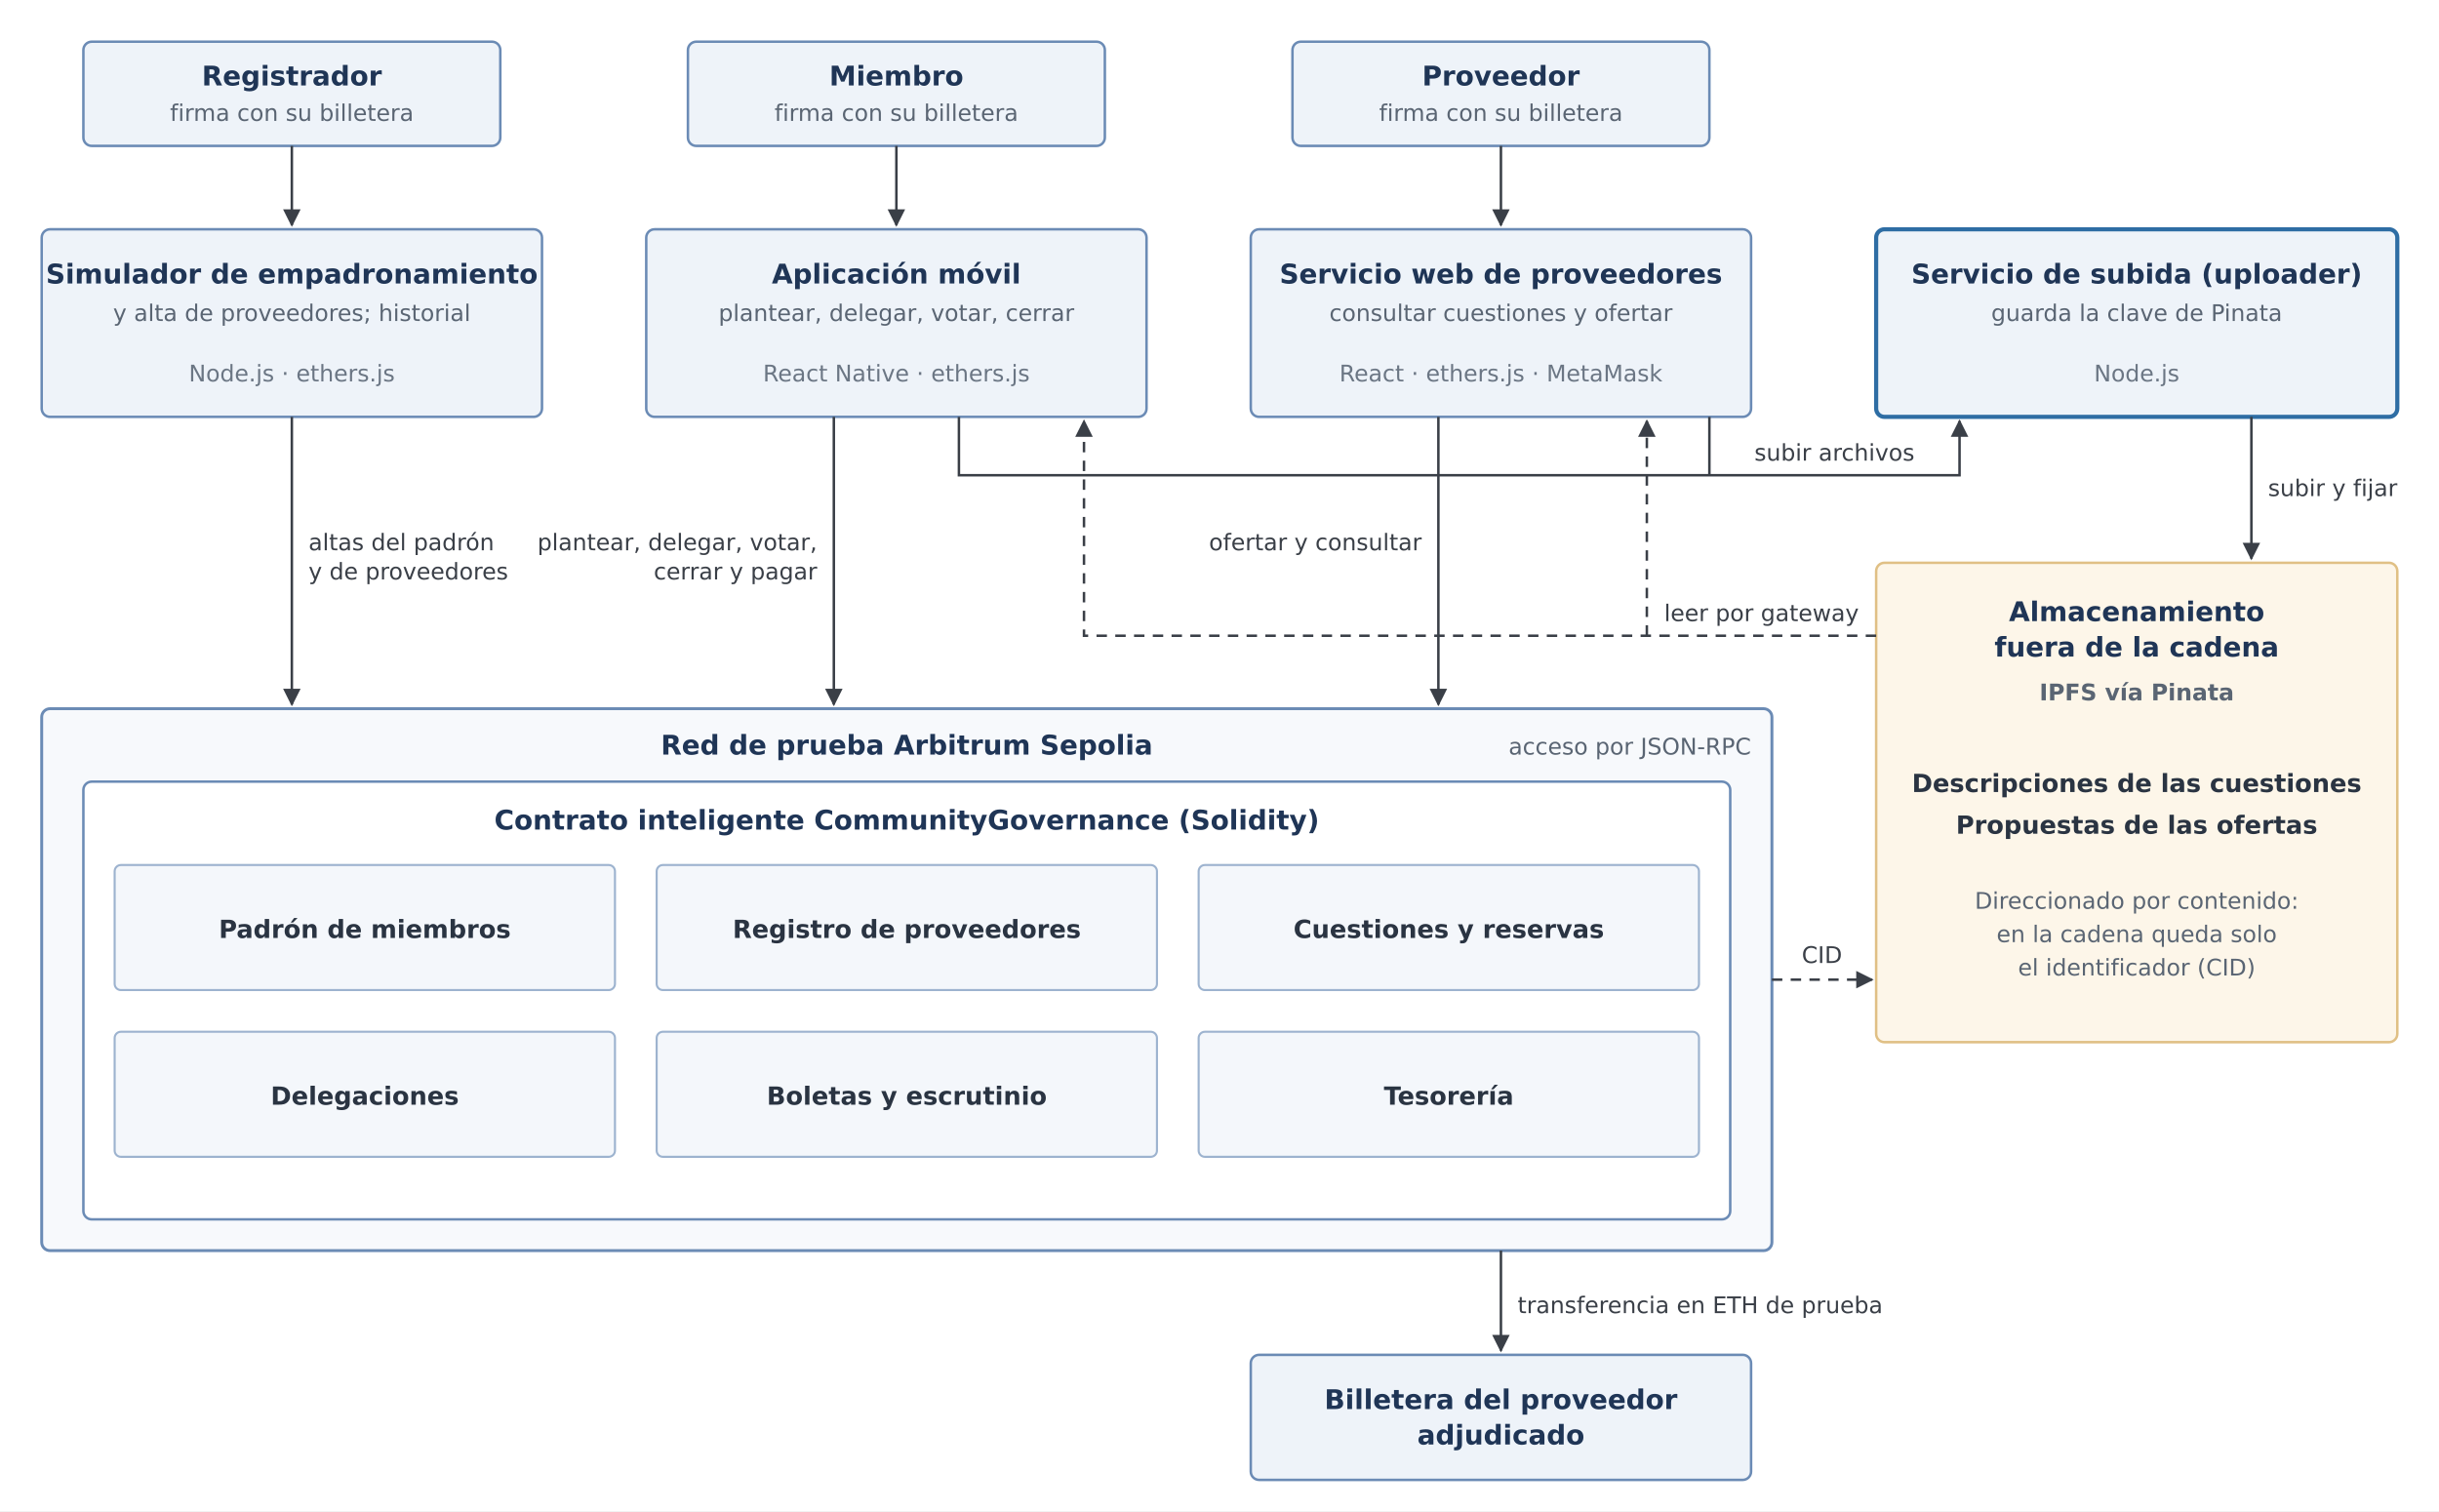
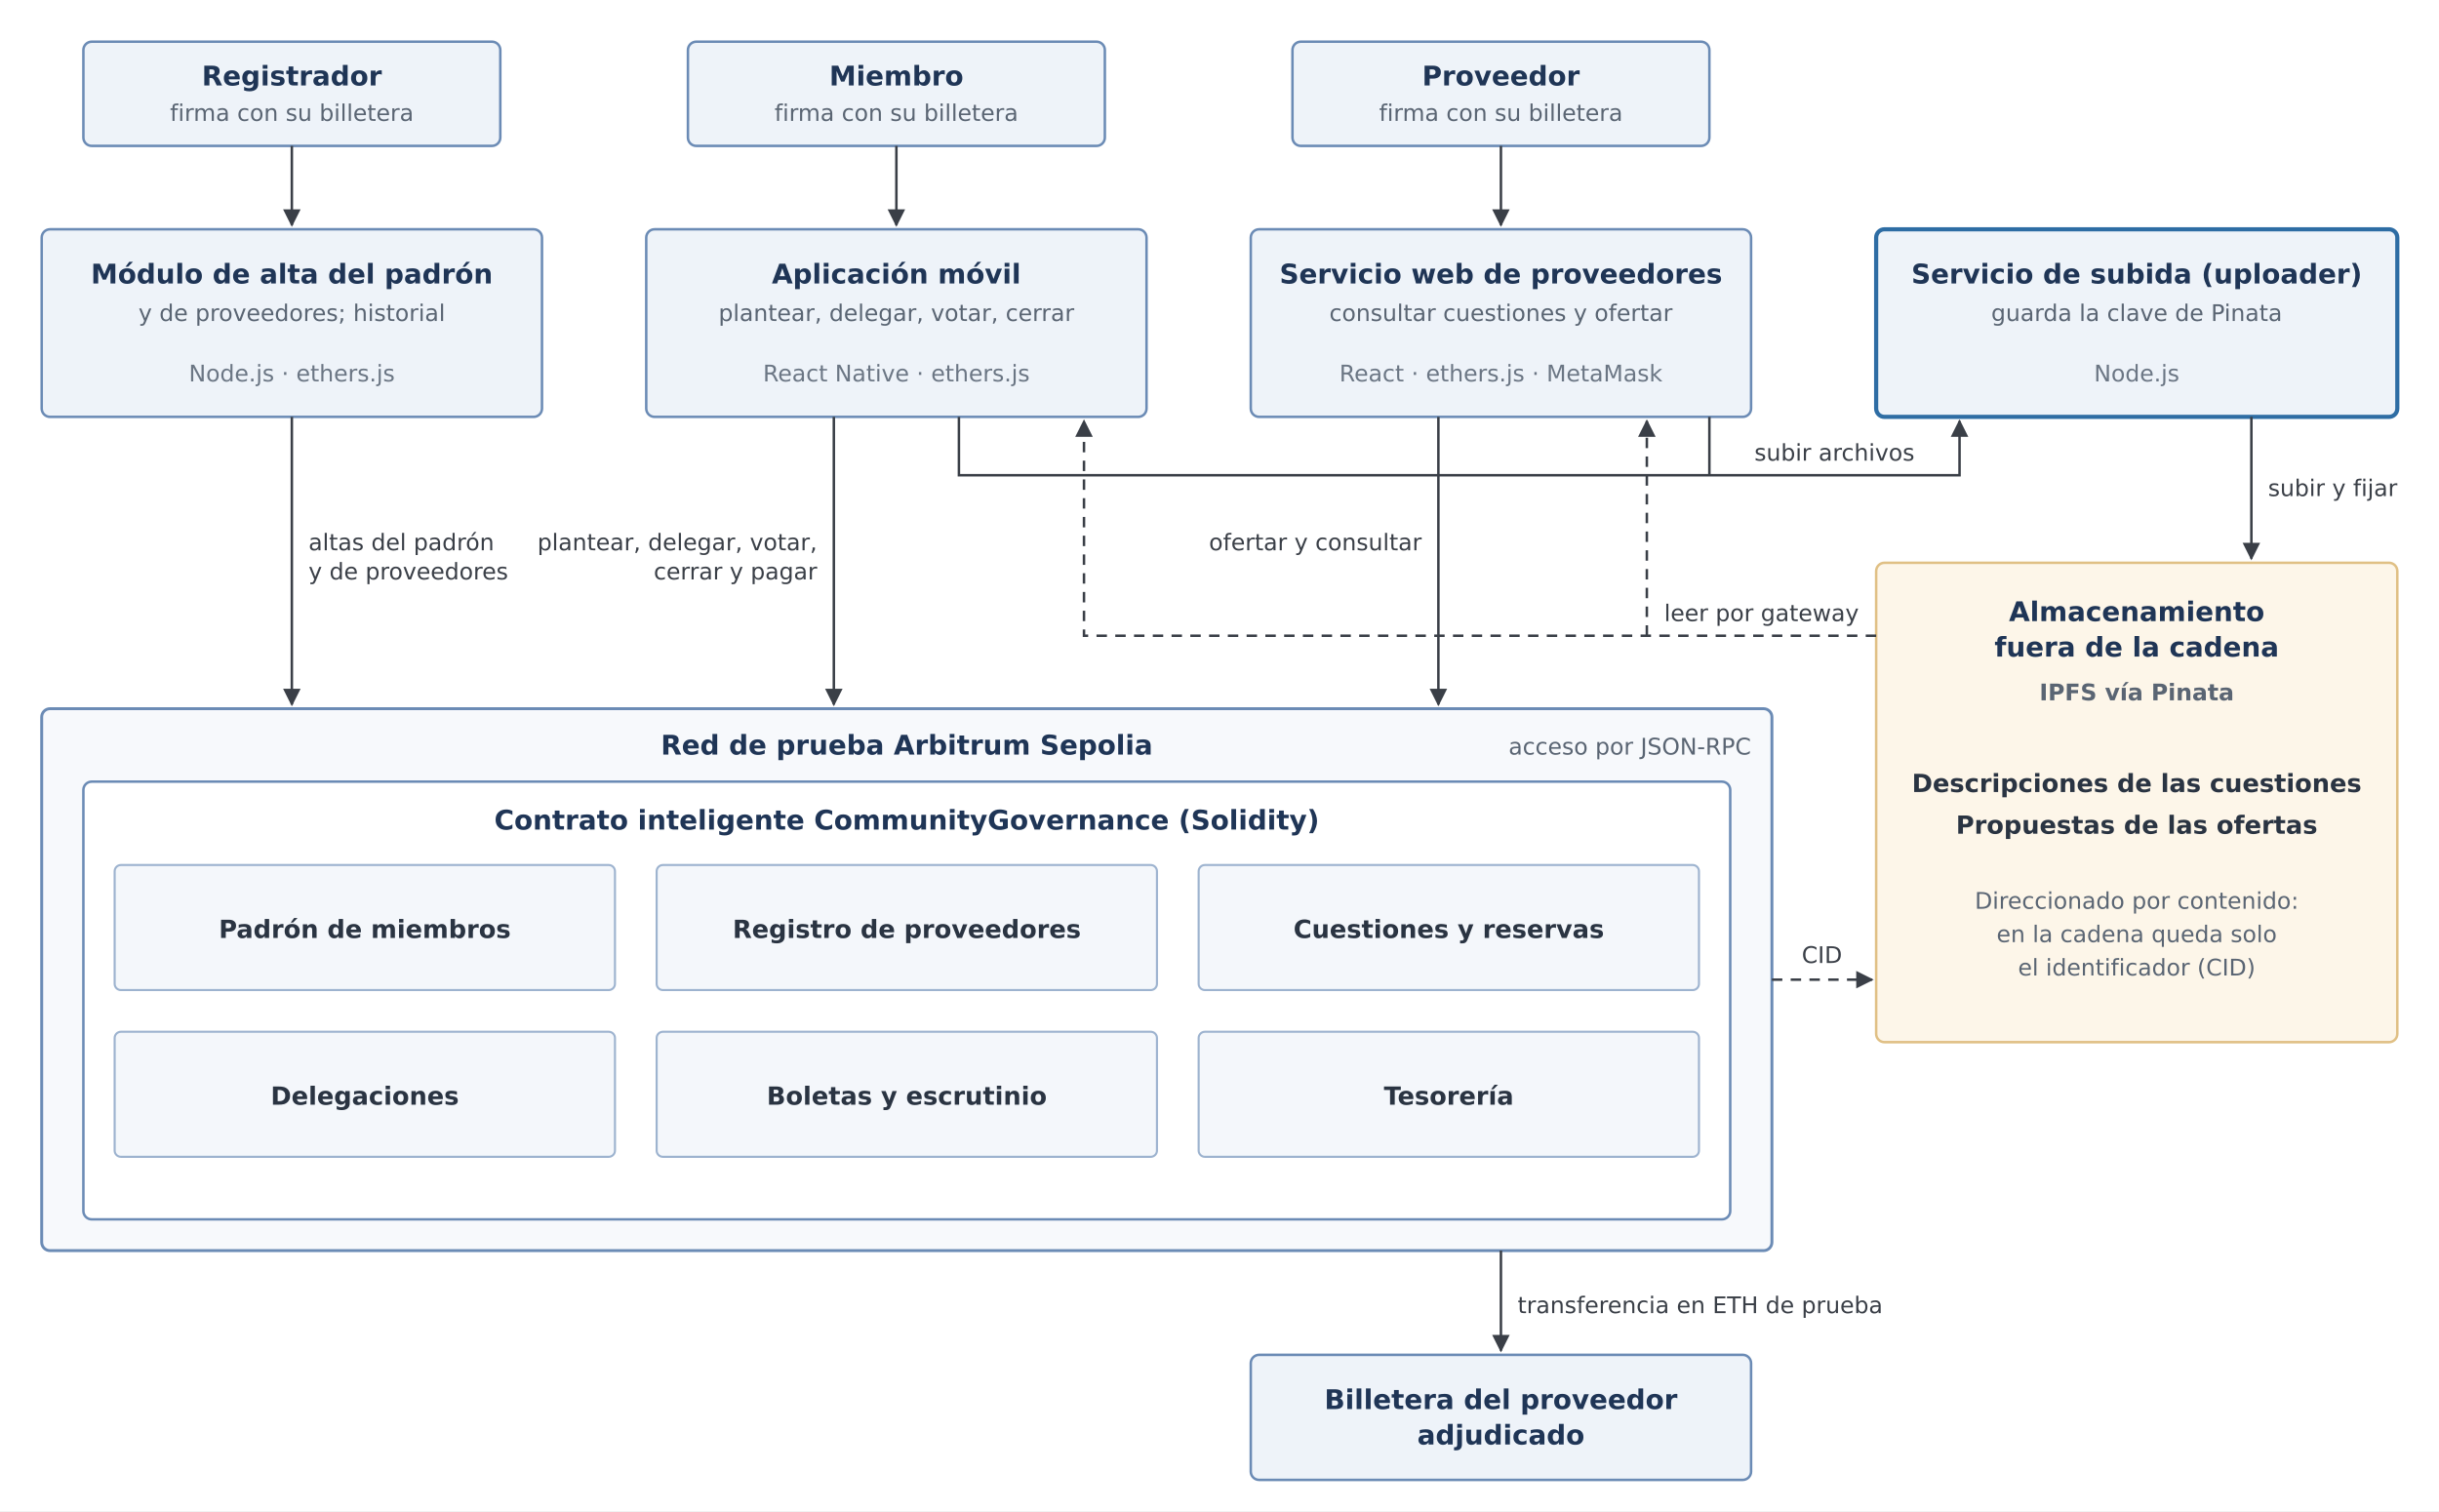
<svg xmlns="http://www.w3.org/2000/svg" width="1170" height="725" viewBox="0 0 1170 725" font-family="DejaVu Sans, Arial, sans-serif">
  <defs>
    <marker id="arrow" viewBox="0 0 10 10" refX="9" refY="5" markerWidth="7" markerHeight="7" orient="auto-start-reverse">
      <path d="M0,0 L10,5 L0,10 z" fill="#3a3f47" />
    </marker>
    <style>
      .box { fill: #eef3f9; stroke: #6b8bb5; stroke-width: 1.2; }
      .module { fill: #f4f7fb; stroke: #9db3cf; stroke-width: 1; }
      .net { fill: #f7f9fc; stroke: #6b8bb5; stroke-width: 1.4; }
      .inner { fill: #ffffff; stroke: #6b8bb5; stroke-width: 1.2; }
      .store { fill: #fdf6e9; stroke: #e0c085; stroke-width: 1.2; }
      .new { fill: #eef3f9; stroke: #2e6da4; stroke-width: 2; }
      .title { font-size: 13px; font-weight: 700; fill: #1f3556; }
      .sub { font-size: 11px; fill: #5a6573; }
      .tech { font-size: 11px; fill: #6b7684; }
      .mod { font-size: 12px; font-weight: 700; fill: #2a3442; }
      .label { font-size: 11px; fill: #3a3f47; }
      .line { stroke: #3a3f47; stroke-width: 1.2; fill: none; }
      .dashed { stroke: #3a3f47; stroke-width: 1.2; fill: none; stroke-dasharray: 5 4; }
    </style>
  </defs>
  <rect width="1170" height="725" fill="#ffffff" />
  <rect class="box" x="40" y="20" width="200" height="50" rx="4" />
  <text class="title" x="140" y="41" text-anchor="middle">Registrador</text>
  <text class="sub" x="140" y="58" text-anchor="middle">firma con su billetera</text>
  <rect class="box" x="330" y="20" width="200" height="50" rx="4" />
  <text class="title" x="430" y="41" text-anchor="middle">Miembro</text>
  <text class="sub" x="430" y="58" text-anchor="middle">firma con su billetera</text>
  <rect class="box" x="620" y="20" width="200" height="50" rx="4" />
  <text class="title" x="720" y="41" text-anchor="middle">Proveedor</text>
  <text class="sub" x="720" y="58" text-anchor="middle">firma con su billetera</text>
  <line class="line" x1="140" y1="70" x2="140" y2="108" marker-end="url(#arrow)" />
  <line class="line" x1="430" y1="70" x2="430" y2="108" marker-end="url(#arrow)" />
  <line class="line" x1="720" y1="70" x2="720" y2="108" marker-end="url(#arrow)" />
  <rect class="box" x="20" y="110" width="240" height="90" rx="4" />
-   <text class="title" x="140" y="136" text-anchor="middle">Simulador de empadronamiento</text>
-   <text class="sub" x="140" y="154" text-anchor="middle">y alta de proveedores; historial</text>
+   <text class="title" x="140" y="136" text-anchor="middle">Módulo de alta del padrón</text>
+   <text class="sub" x="140" y="154" text-anchor="middle">y de proveedores; historial</text>
  <text class="tech" x="140" y="183" text-anchor="middle">Node.js · ethers.js</text>
  <rect class="box" x="310" y="110" width="240" height="90" rx="4" />
  <text class="title" x="430" y="136" text-anchor="middle">Aplicación móvil</text>
  <text class="sub" x="430" y="154" text-anchor="middle">plantear, delegar, votar, cerrar</text>
  <text class="tech" x="430" y="183" text-anchor="middle">React Native · ethers.js</text>
  <rect class="box" x="600" y="110" width="240" height="90" rx="4" />
  <text class="title" x="720" y="136" text-anchor="middle">Servicio web de proveedores</text>
  <text class="sub" x="720" y="154" text-anchor="middle">consultar cuestiones y ofertar</text>
  <text class="tech" x="720" y="183" text-anchor="middle">React · ethers.js · MetaMask</text>
  <rect class="new" x="900" y="110" width="250" height="90" rx="4" />
  <text class="title" x="1025" y="136" text-anchor="middle">Servicio de subida (uploader)</text>
  <text class="sub" x="1025" y="154" text-anchor="middle">guarda la clave de Pinata</text>
  <text class="tech" x="1025" y="183" text-anchor="middle">Node.js</text>
  <rect class="store" x="900" y="270" width="250" height="230" rx="4" />
  <text class="title" x="1025" y="298" text-anchor="middle">Almacenamiento</text>
  <text class="title" x="1025" y="315" text-anchor="middle">fuera de la cadena</text>
  <text class="sub" x="1025" y="336" text-anchor="middle" font-weight="700">IPFS vía Pinata</text>
  <text class="mod" x="1025" y="380" text-anchor="middle">Descripciones de las cuestiones</text>
  <text class="mod" x="1025" y="400" text-anchor="middle">Propuestas de las ofertas</text>
  <text class="sub" x="1025" y="436" text-anchor="middle">Direccionado por contenido:</text>
  <text class="sub" x="1025" y="452" text-anchor="middle">en la cadena queda solo</text>
  <text class="sub" x="1025" y="468" text-anchor="middle">el identificador (CID)</text>
  <rect class="net" x="20" y="340" width="830" height="260" rx="4" />
  <text class="title" x="435" y="362" text-anchor="middle" fill="#2e6da4">Red de prueba Arbitrum Sepolia</text>
  <text class="sub" x="840" y="362" text-anchor="end">acceso por JSON-RPC</text>
  <rect class="inner" x="40" y="375" width="790" height="210" rx="4" />
  <text class="title" x="435" y="398" text-anchor="middle">Contrato inteligente CommunityGovernance (Solidity)</text>
  <rect class="module" x="55" y="415" width="240" height="60" rx="3" />
  <text class="mod" x="175" y="450" text-anchor="middle">Padrón de miembros</text>
  <rect class="module" x="315" y="415" width="240" height="60" rx="3" />
  <text class="mod" x="435" y="450" text-anchor="middle">Registro de proveedores</text>
  <rect class="module" x="575" y="415" width="240" height="60" rx="3" />
  <text class="mod" x="695" y="450" text-anchor="middle">Cuestiones y reservas</text>
  <rect class="module" x="55" y="495" width="240" height="60" rx="3" />
  <text class="mod" x="175" y="530" text-anchor="middle">Delegaciones</text>
  <rect class="module" x="315" y="495" width="240" height="60" rx="3" />
  <text class="mod" x="435" y="530" text-anchor="middle">Boletas y escrutinio</text>
  <rect class="module" x="575" y="495" width="240" height="60" rx="3" />
  <text class="mod" x="695" y="530" text-anchor="middle">Tesorería</text>
  <line class="line" x1="140" y1="200" x2="140" y2="338" marker-end="url(#arrow)" />
  <text class="label" x="148" y="264">altas del padrón</text>
  <text class="label" x="148" y="278">y de proveedores</text>
  <line class="line" x1="400" y1="200" x2="400" y2="338" marker-end="url(#arrow)" />
  <text class="label" x="392" y="264" text-anchor="end">plantear, delegar, votar,</text>
  <text class="label" x="392" y="278" text-anchor="end">cerrar y pagar</text>
  <line class="line" x1="690" y1="200" x2="690" y2="338" marker-end="url(#arrow)" />
  <text class="label" x="682" y="264" text-anchor="end">ofertar y consultar</text>
  <polyline class="line" points="460,200 460,228 940,228 940,202" marker-end="url(#arrow)" />
  <polyline class="line" points="820,200 820,228" />
  <text class="label" x="880" y="221" text-anchor="middle">subir archivos</text>
  <line class="line" x1="1080" y1="200" x2="1080" y2="268" marker-end="url(#arrow)" />
  <text class="label" x="1088" y="238">subir y fijar</text>
  <polyline class="dashed" points="900,305 520,305 520,202" marker-end="url(#arrow)" />
  <polyline class="dashed" points="790,305 790,202" marker-end="url(#arrow)" />
  <text class="label" x="845" y="298" text-anchor="middle">leer por gateway</text>
  <line class="dashed" x1="850" y1="470" x2="898" y2="470" marker-end="url(#arrow)" />
  <text class="label" x="874" y="462" text-anchor="middle">CID</text>
  <rect class="box" x="600" y="650" width="240" height="60" rx="4" />
  <text class="title" x="720" y="676" text-anchor="middle">Billetera del proveedor</text>
  <text class="title" x="720" y="693" text-anchor="middle">adjudicado</text>
  <line class="line" x1="720" y1="600" x2="720" y2="648" marker-end="url(#arrow)" />
  <text class="label" x="728" y="630">transferencia en ETH de prueba</text>
</svg>
